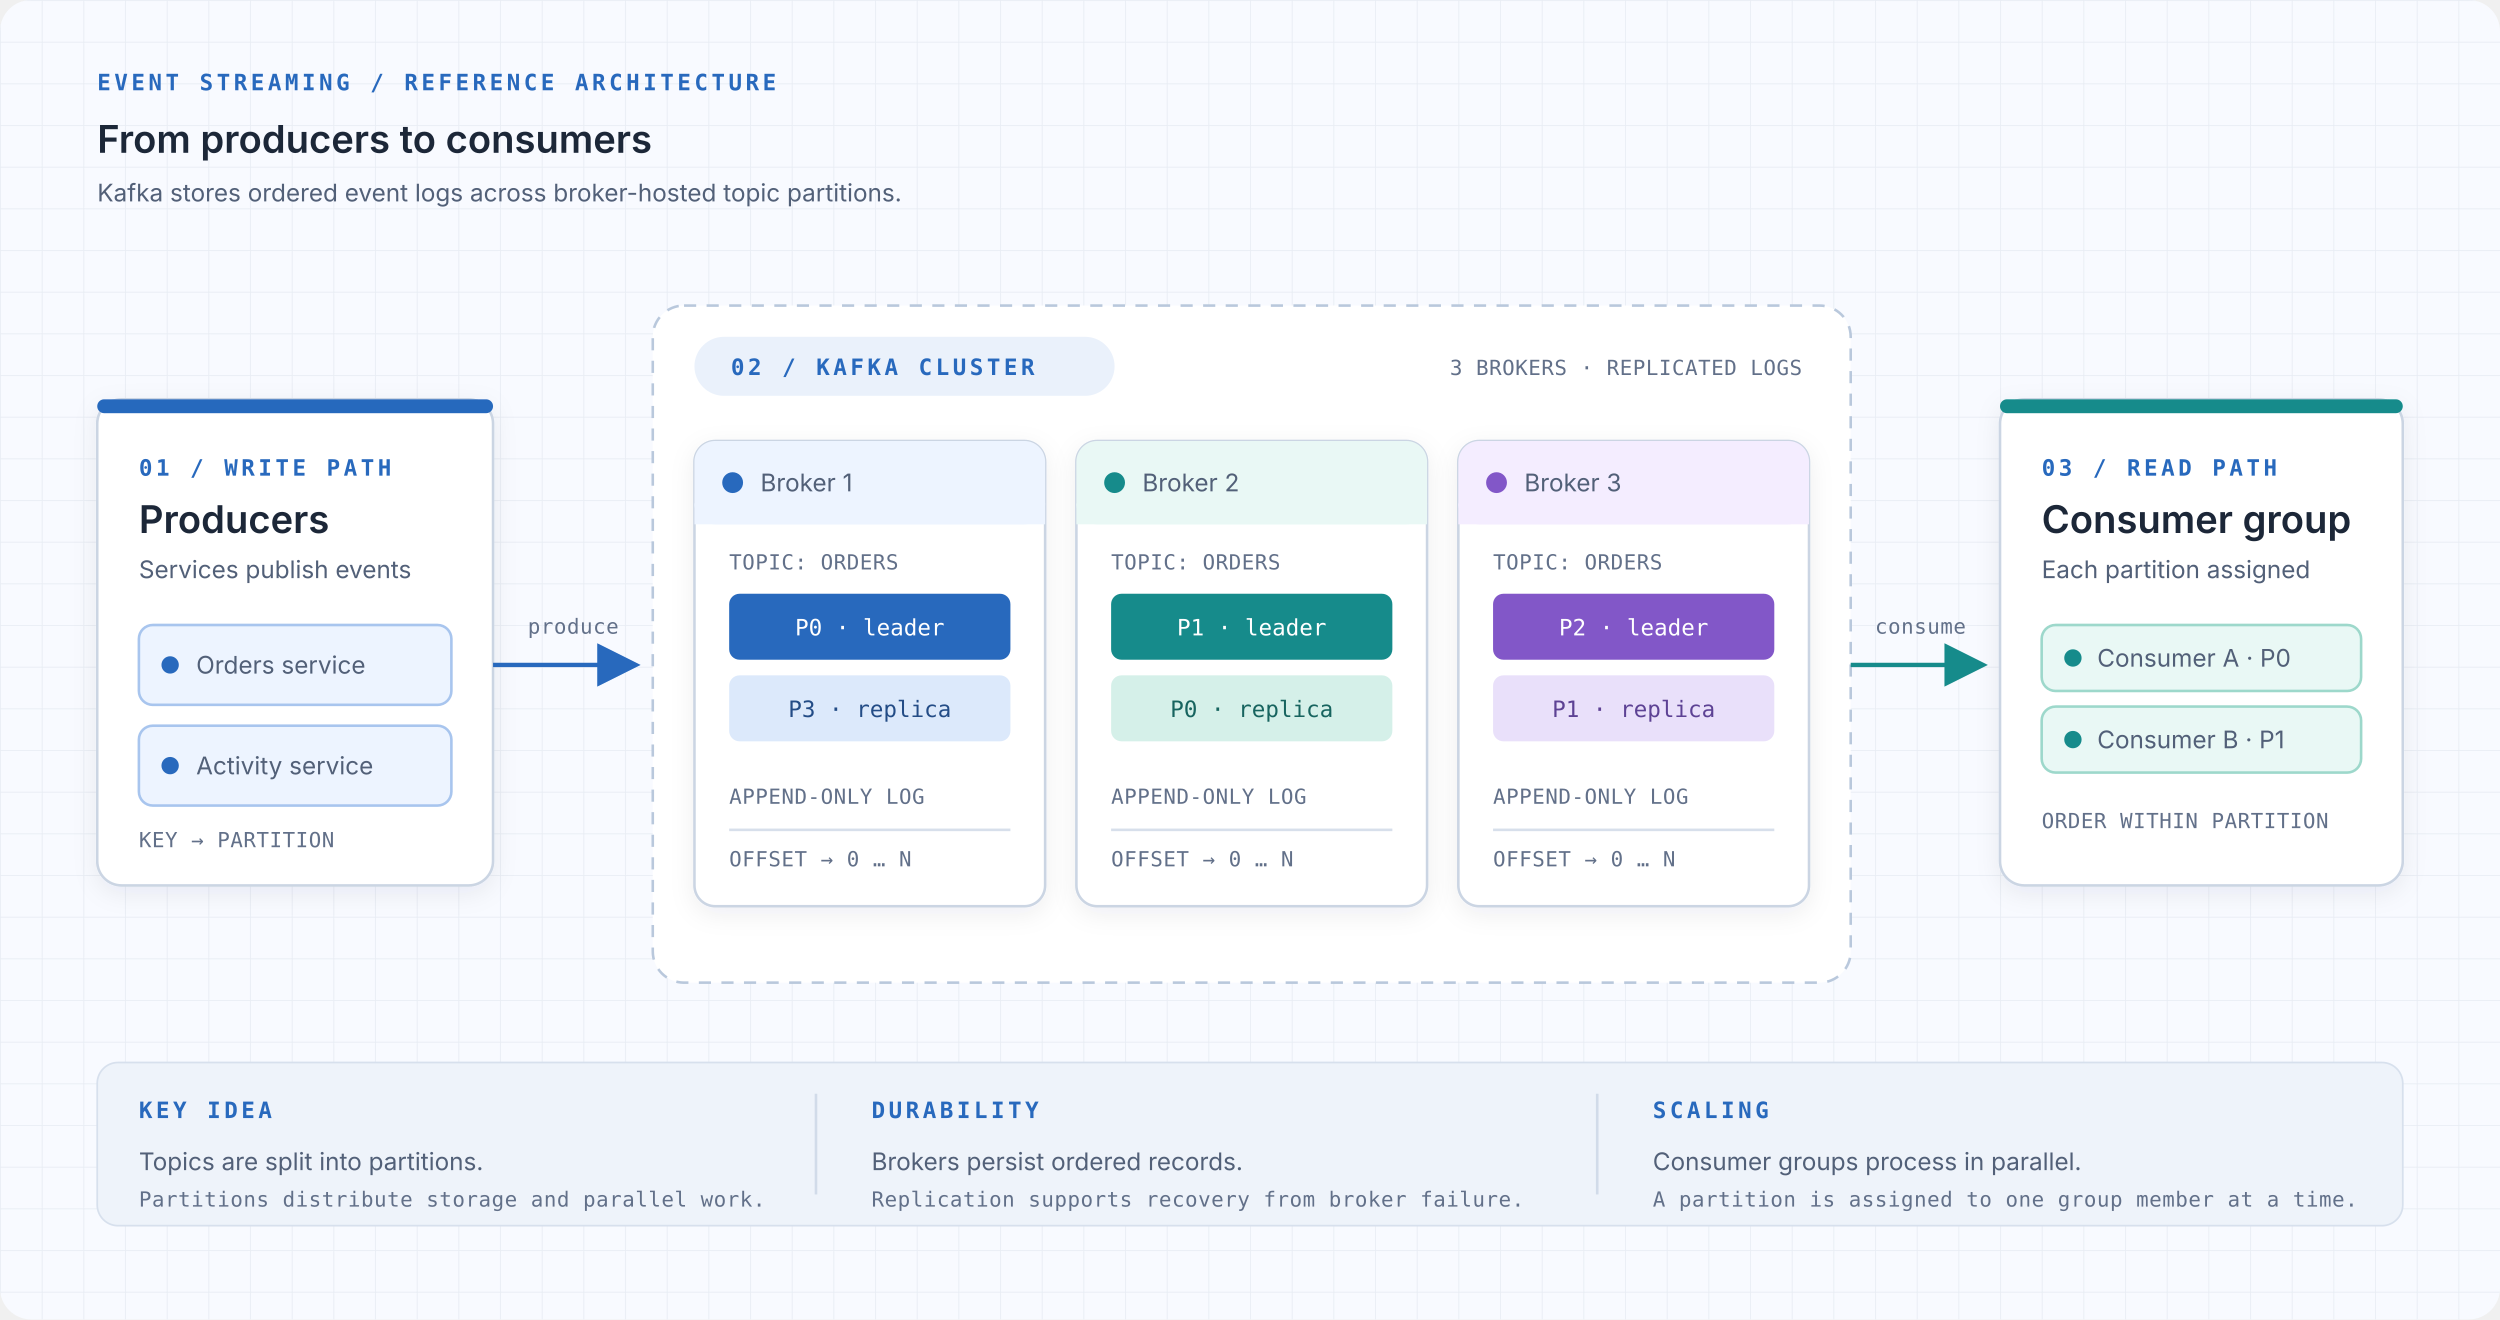
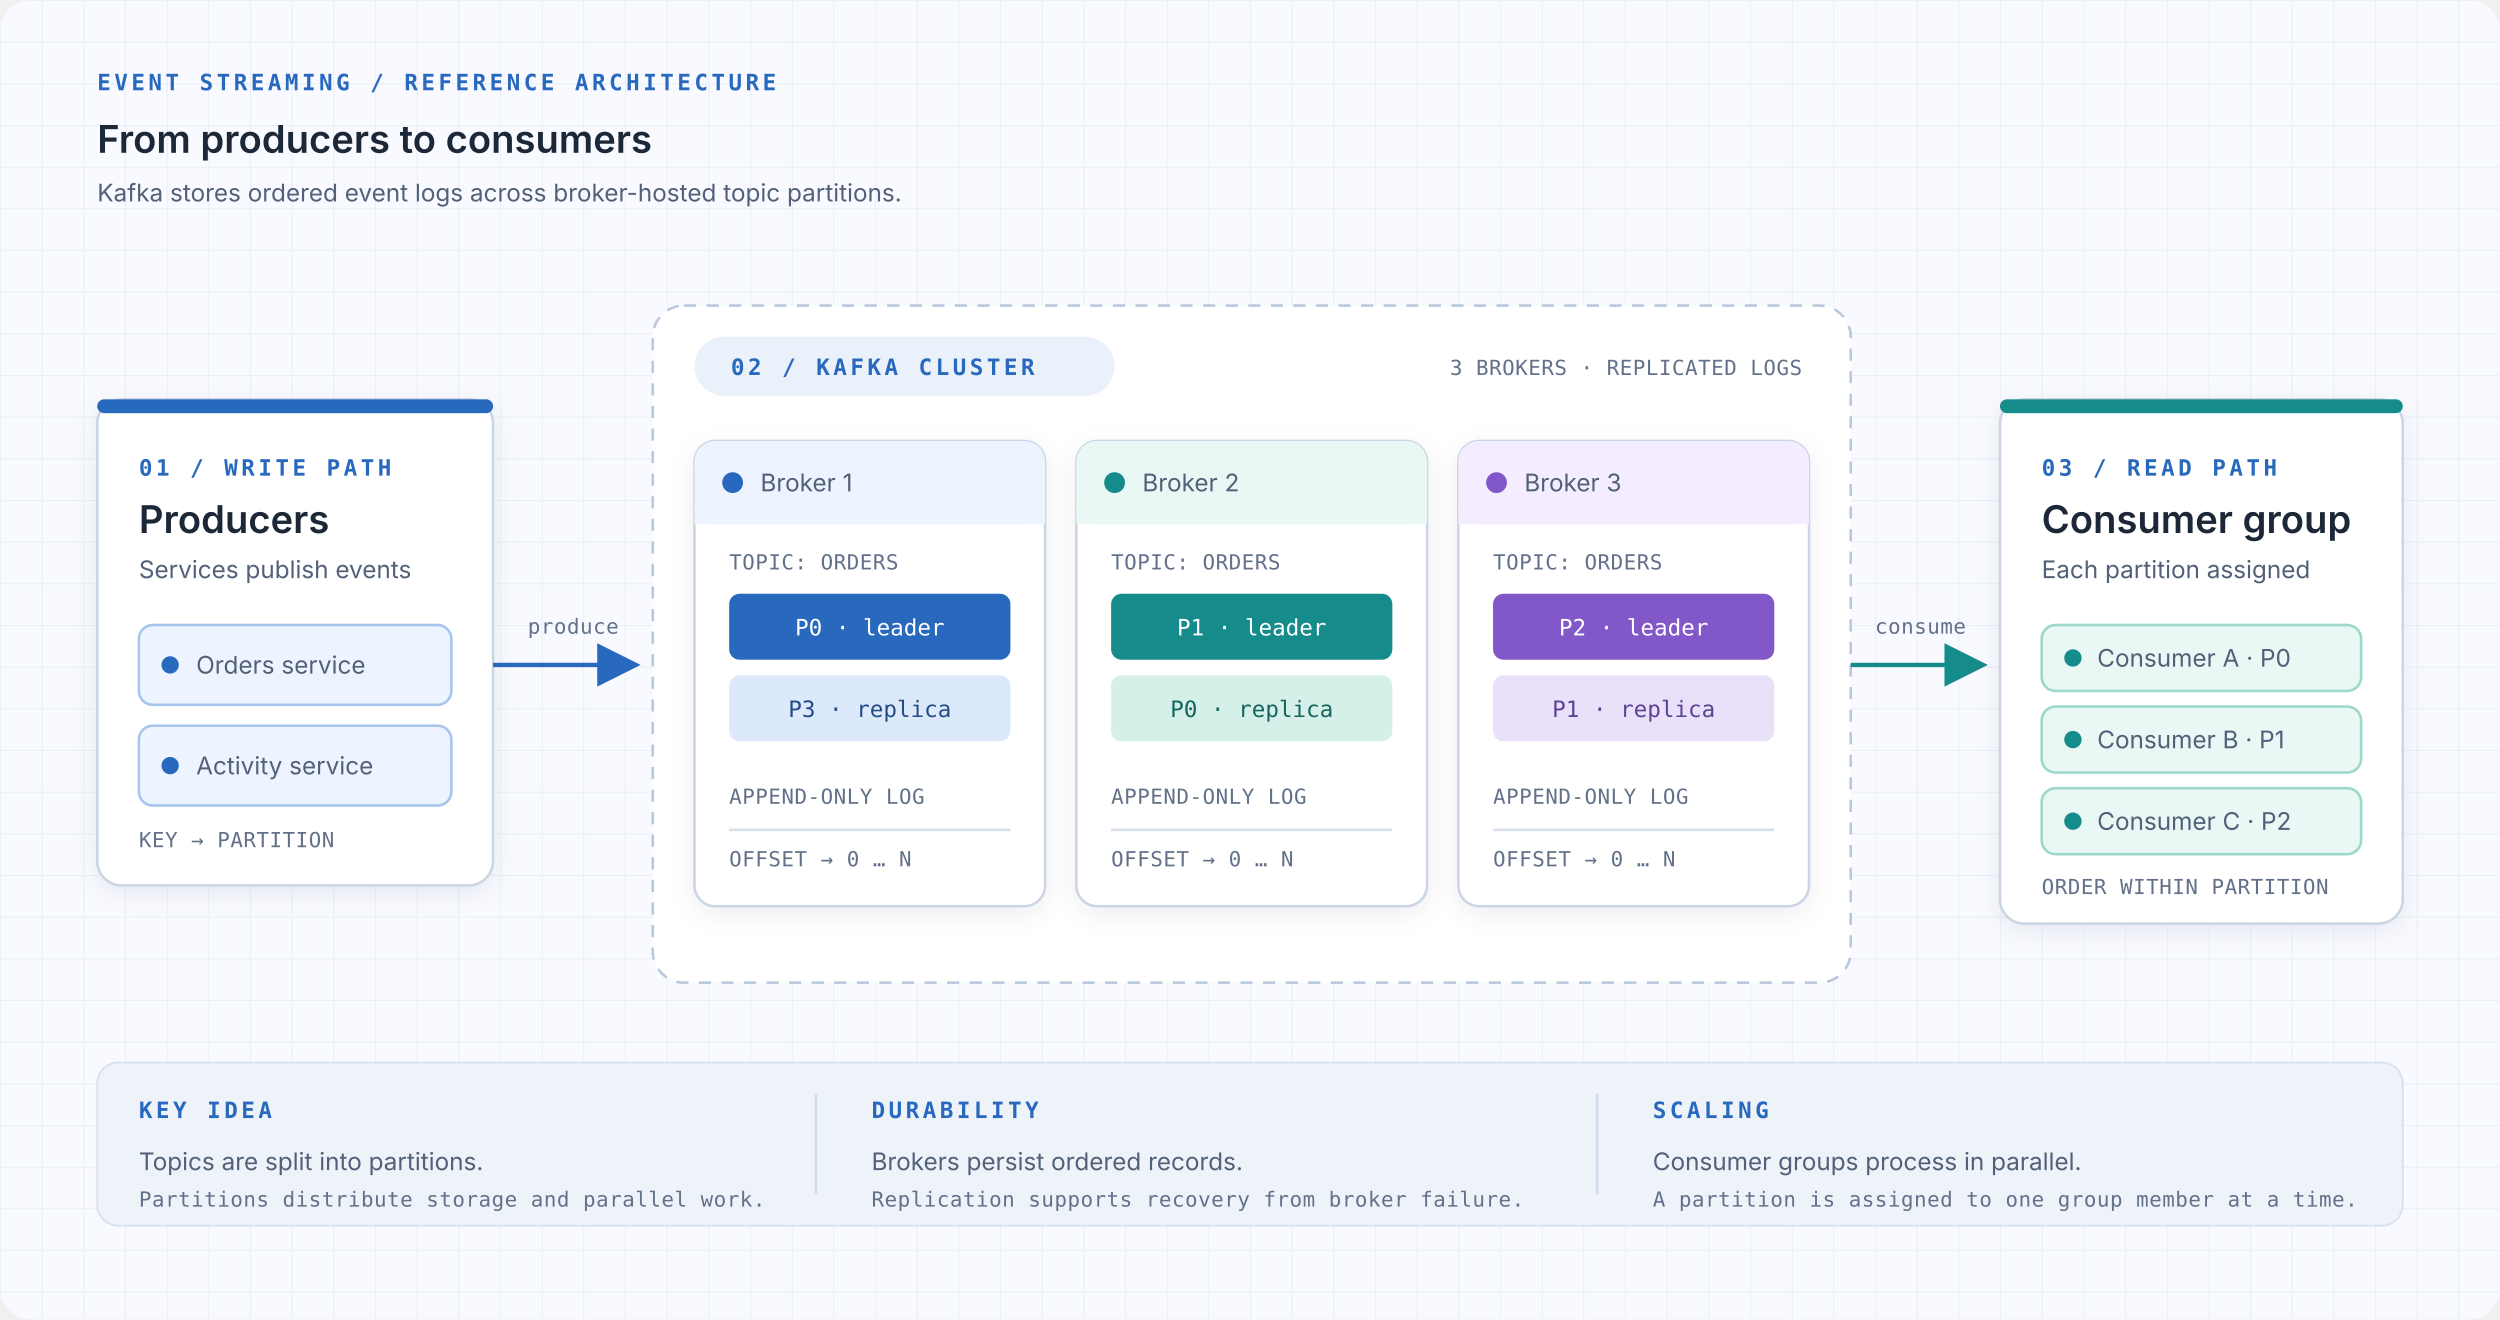
<svg xmlns="http://www.w3.org/2000/svg" width="1440" height="760" viewBox="0 0 1440 760" role="img" aria-labelledby="title desc">
  <defs>
    <pattern id="grid" width="24" height="24" patternUnits="userSpaceOnUse">
      <path d="M24 0H0V24" fill="none" stroke="#e9edf4" stroke-width="1" />
    </pattern>
    <marker id="arrow-blue" markerWidth="10" markerHeight="10" refX="8" refY="5" orient="auto">
      <path d="M0 0 10 5 0 10Z" fill="#2869bd" />
    </marker>
    <marker id="arrow-teal" markerWidth="10" markerHeight="10" refX="8" refY="5" orient="auto">
      <path d="M0 0 10 5 0 10Z" fill="#168b8b" />
    </marker>
    <filter id="shadow" x="-10%" y="-10%" width="120%" height="130%">
      <feDropShadow dx="0" dy="4" stdDeviation="7" flood-color="#1d2b45" flood-opacity=".07" />
    </filter>
    <style>
      .eyebrow{font:600 13px 'DM Mono',monospace;letter-spacing:2px;fill:#2869bd}
      .heading{font:600 22px Inter,Arial,sans-serif;fill:#1c2738}
      .body{font:14px Inter,Arial,sans-serif;fill:#526078}
      .small{font:12px 'DM Mono',monospace;letter-spacing:.3px;fill:#627089}
      .box{fill:#fff;stroke:#cbd5e3;stroke-width:1.5}
      .bluebox{fill:#edf4ff;stroke:#a8c5ee;stroke-width:1.5}
      .tealbox{fill:#e9f8f5;stroke:#9dd8cb;stroke-width:1.5}
      .partition{stroke:#fff;stroke-width:2}
    </style>
  </defs>
  <rect width="1440" height="760" rx="18" fill="#f8faff" />
  <rect width="1440" height="760" rx="18" fill="url(#grid)" />
  <text x="56" y="52" class="eyebrow">EVENT STREAMING / REFERENCE ARCHITECTURE</text>
  <text x="56" y="88" class="heading" font-size="28">From producers to consumers</text>
  <text x="56" y="116" class="body">Kafka stores ordered event logs across broker-hosted topic partitions.</text>
  <g filter="url(#shadow)">
    <rect x="56" y="230" width="228" height="280" rx="14" class="box" />
    <rect x="56" y="230" width="228" height="8" rx="4" fill="#2869bd" />
  </g>
  <text x="80" y="274" class="eyebrow">01 / WRITE PATH</text>
  <text x="80" y="307" class="heading">Producers</text>
  <text x="80" y="333" class="body">Services publish events</text>
  <rect x="80" y="360" width="180" height="46" rx="8" class="bluebox" />
  <circle cx="98" cy="383" r="5" fill="#2869bd" />
  <text x="113" y="388" class="body" font-weight="600">Orders service</text>
  <rect x="80" y="418" width="180" height="46" rx="8" class="bluebox" />
  <circle cx="98" cy="441" r="5" fill="#2869bd" />
  <text x="113" y="446" class="body" font-weight="600">Activity service</text>
  <text x="80" y="488" class="small">KEY → PARTITION</text>
  <path d="M284 383H364" stroke="#2869bd" stroke-width="2.5" fill="none" marker-end="url(#arrow-blue)" />
  <text x="304" y="365" class="small">produce</text>
  <rect x="376" y="176" width="690" height="390" rx="18" fill="#fff" stroke="#b9c8dc" stroke-width="1.5" stroke-dasharray="7 6" />
  <rect x="400" y="194" width="242" height="34" rx="17" fill="#eaf1fb" />
  <text x="421" y="216" class="eyebrow">02 / KAFKA CLUSTER</text>
  <text x="1038" y="216" class="small" text-anchor="end">3 BROKERS · REPLICATED LOGS</text>
  <g filter="url(#shadow)">
    <rect x="400" y="254" width="202" height="268" rx="12" class="box" />
  </g>
  <rect x="400" y="254" width="202" height="48" rx="12" fill="#edf4ff" />
  <path d="M400 290V302H602V290" fill="#edf4ff" />
  <circle cx="422" cy="278" r="6" fill="#2869bd" />
  <text x="438" y="283" class="body" font-weight="600">Broker 1</text>
  <text x="420" y="328" class="small">TOPIC: ORDERS</text>
  <rect x="420" y="342" width="162" height="38" rx="6" fill="#2869bd" />
  <text x="501" y="366" fill="#fff" font-family="DM Mono,monospace" font-size="13" text-anchor="middle">P0 · leader</text>
  <rect x="420" y="389" width="162" height="38" rx="6" fill="#dce9fb" />
  <text x="501" y="413" fill="#234c86" font-family="DM Mono,monospace" font-size="13" text-anchor="middle">P3 · replica</text>
  <text x="420" y="463" class="small">APPEND-ONLY LOG</text>
  <path d="M420 478H582" stroke="#d7dfeb" stroke-width="1.5" />
  <text x="420" y="499" class="small">OFFSET  →  0 … N</text>
  <g filter="url(#shadow)">
    <rect x="620" y="254" width="202" height="268" rx="12" class="box" />
  </g>
  <rect x="620" y="254" width="202" height="48" rx="12" fill="#e9f8f5" />
  <path d="M620 290V302H822V290" fill="#e9f8f5" />
  <circle cx="642" cy="278" r="6" fill="#168b8b" />
  <text x="658" y="283" class="body" font-weight="600">Broker 2</text>
  <text x="640" y="328" class="small">TOPIC: ORDERS</text>
  <rect x="640" y="342" width="162" height="38" rx="6" fill="#168b8b" />
  <text x="721" y="366" fill="#fff" font-family="DM Mono,monospace" font-size="13" text-anchor="middle">P1 · leader</text>
  <rect x="640" y="389" width="162" height="38" rx="6" fill="#d5f0e9" />
  <text x="721" y="413" fill="#17645f" font-family="DM Mono,monospace" font-size="13" text-anchor="middle">P0 · replica</text>
  <text x="640" y="463" class="small">APPEND-ONLY LOG</text>
  <path d="M640 478H802" stroke="#d7dfeb" stroke-width="1.5" />
  <text x="640" y="499" class="small">OFFSET  →  0 … N</text>
  <g filter="url(#shadow)">
    <rect x="840" y="254" width="202" height="268" rx="12" class="box" />
  </g>
  <rect x="840" y="254" width="202" height="48" rx="12" fill="#f4edff" />
  <path d="M840 290V302H1042V290" fill="#f4edff" />
  <circle cx="862" cy="278" r="6" fill="#8257c8" />
  <text x="878" y="283" class="body" font-weight="600">Broker 3</text>
  <text x="860" y="328" class="small">TOPIC: ORDERS</text>
  <rect x="860" y="342" width="162" height="38" rx="6" fill="#8257c8" />
  <text x="941" y="366" fill="#fff" font-family="DM Mono,monospace" font-size="13" text-anchor="middle">P2 · leader</text>
  <rect x="860" y="389" width="162" height="38" rx="6" fill="#e9e0fa" />
  <text x="941" y="413" fill="#5d4294" font-family="DM Mono,monospace" font-size="13" text-anchor="middle">P1 · replica</text>
  <text x="860" y="463" class="small">APPEND-ONLY LOG</text>
  <path d="M860 478H1022" stroke="#d7dfeb" stroke-width="1.5" />
  <text x="860" y="499" class="small">OFFSET  →  0 … N</text>
  <path d="M1066 383H1140" stroke="#168b8b" stroke-width="2.5" fill="none" marker-end="url(#arrow-teal)" />
  <text x="1080" y="365" class="small">consume</text>
  <g filter="url(#shadow)">
-     <rect x="1152" y="230" width="232" height="280" rx="14" class="box" />
+     <rect x="1152" y="230" width="232" height="302" rx="14" class="box" />
    <rect x="1152" y="230" width="232" height="8" rx="4" fill="#168b8b" />
  </g>
  <text x="1176" y="274" class="eyebrow">03 / READ PATH</text>
  <text x="1176" y="307" class="heading">Consumer group</text>
  <text x="1176" y="333" class="body">Each partition assigned</text>
  <rect x="1176" y="360" width="184" height="38" rx="8" class="tealbox" />
  <circle cx="1194" cy="379" r="5" fill="#168b8b" />
  <text x="1208" y="384" class="body" font-weight="600">Consumer A · P0</text>
  <rect x="1176" y="407" width="184" height="38" rx="8" class="tealbox" />
  <circle cx="1194" cy="426" r="5" fill="#168b8b" />
  <text x="1208" y="431" class="body" font-weight="600">Consumer B · P1</text>
-   <text x="1176" y="477" class="small">ORDER WITHIN PARTITION</text>
+   <rect x="1176" y="454" width="184" height="38" rx="8" class="tealbox" />
+   <circle cx="1194" cy="473" r="5" fill="#168b8b" />
+   <text x="1208" y="478" class="body" font-weight="600">Consumer C · P2</text>
+   <text x="1176" y="515" class="small">ORDER WITHIN PARTITION</text>
  <rect x="56" y="612" width="1328" height="94" rx="12" fill="#eef3fa" stroke="#d7e0ed" />
  <g>
    <text x="80" y="644" class="eyebrow">KEY IDEA</text>
    <text x="80" y="674" class="body" font-weight="600">Topics are split into partitions.</text>
    <text x="80" y="695" class="small">Partitions distribute storage and parallel work.</text>
  </g>
  <path d="M470 630V688" stroke="#d1dbe9" stroke-width="1.5" />
  <g>
    <text x="502" y="644" class="eyebrow">DURABILITY</text>
    <text x="502" y="674" class="body" font-weight="600">Brokers persist ordered records.</text>
    <text x="502" y="695" class="small">Replication supports recovery from broker failure.</text>
  </g>
  <path d="M920 630V688" stroke="#d1dbe9" stroke-width="1.5" />
  <g>
    <text x="952" y="644" class="eyebrow">SCALING</text>
    <text x="952" y="674" class="body" font-weight="600">Consumer groups process in parallel.</text>
    <text x="952" y="695" class="small">A partition is assigned to one group member at a time.</text>
  </g>
</svg>
